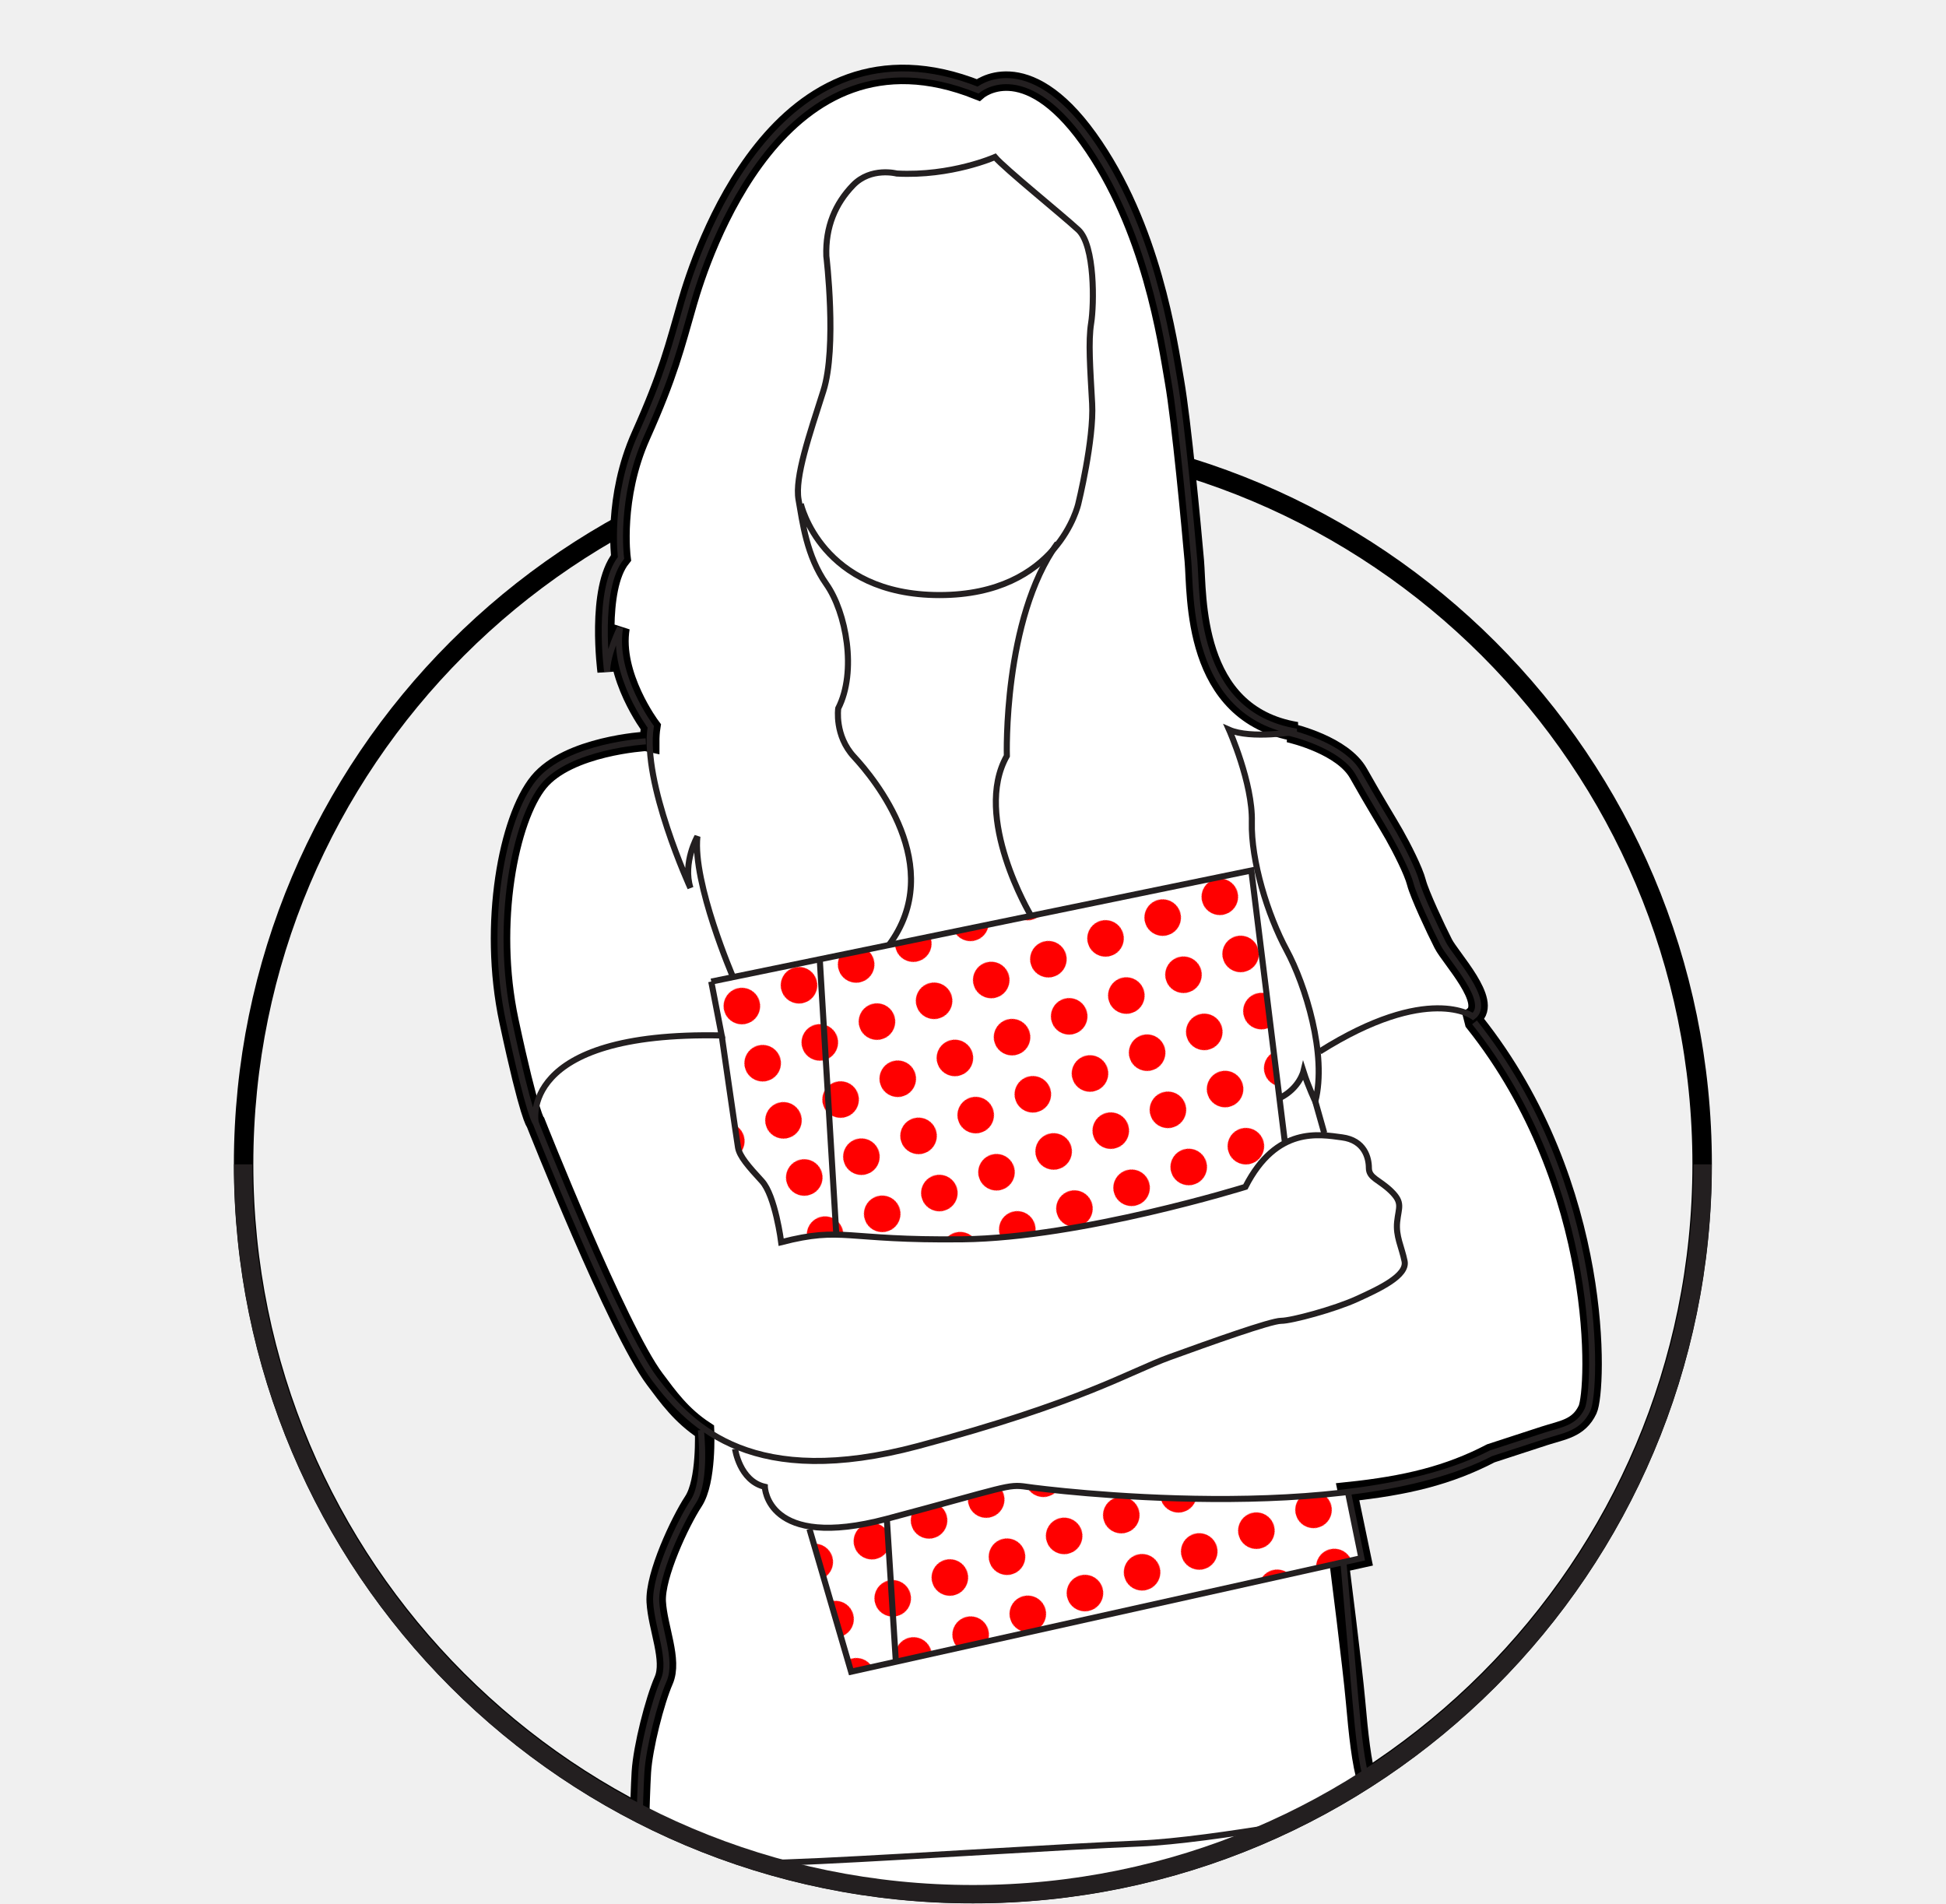
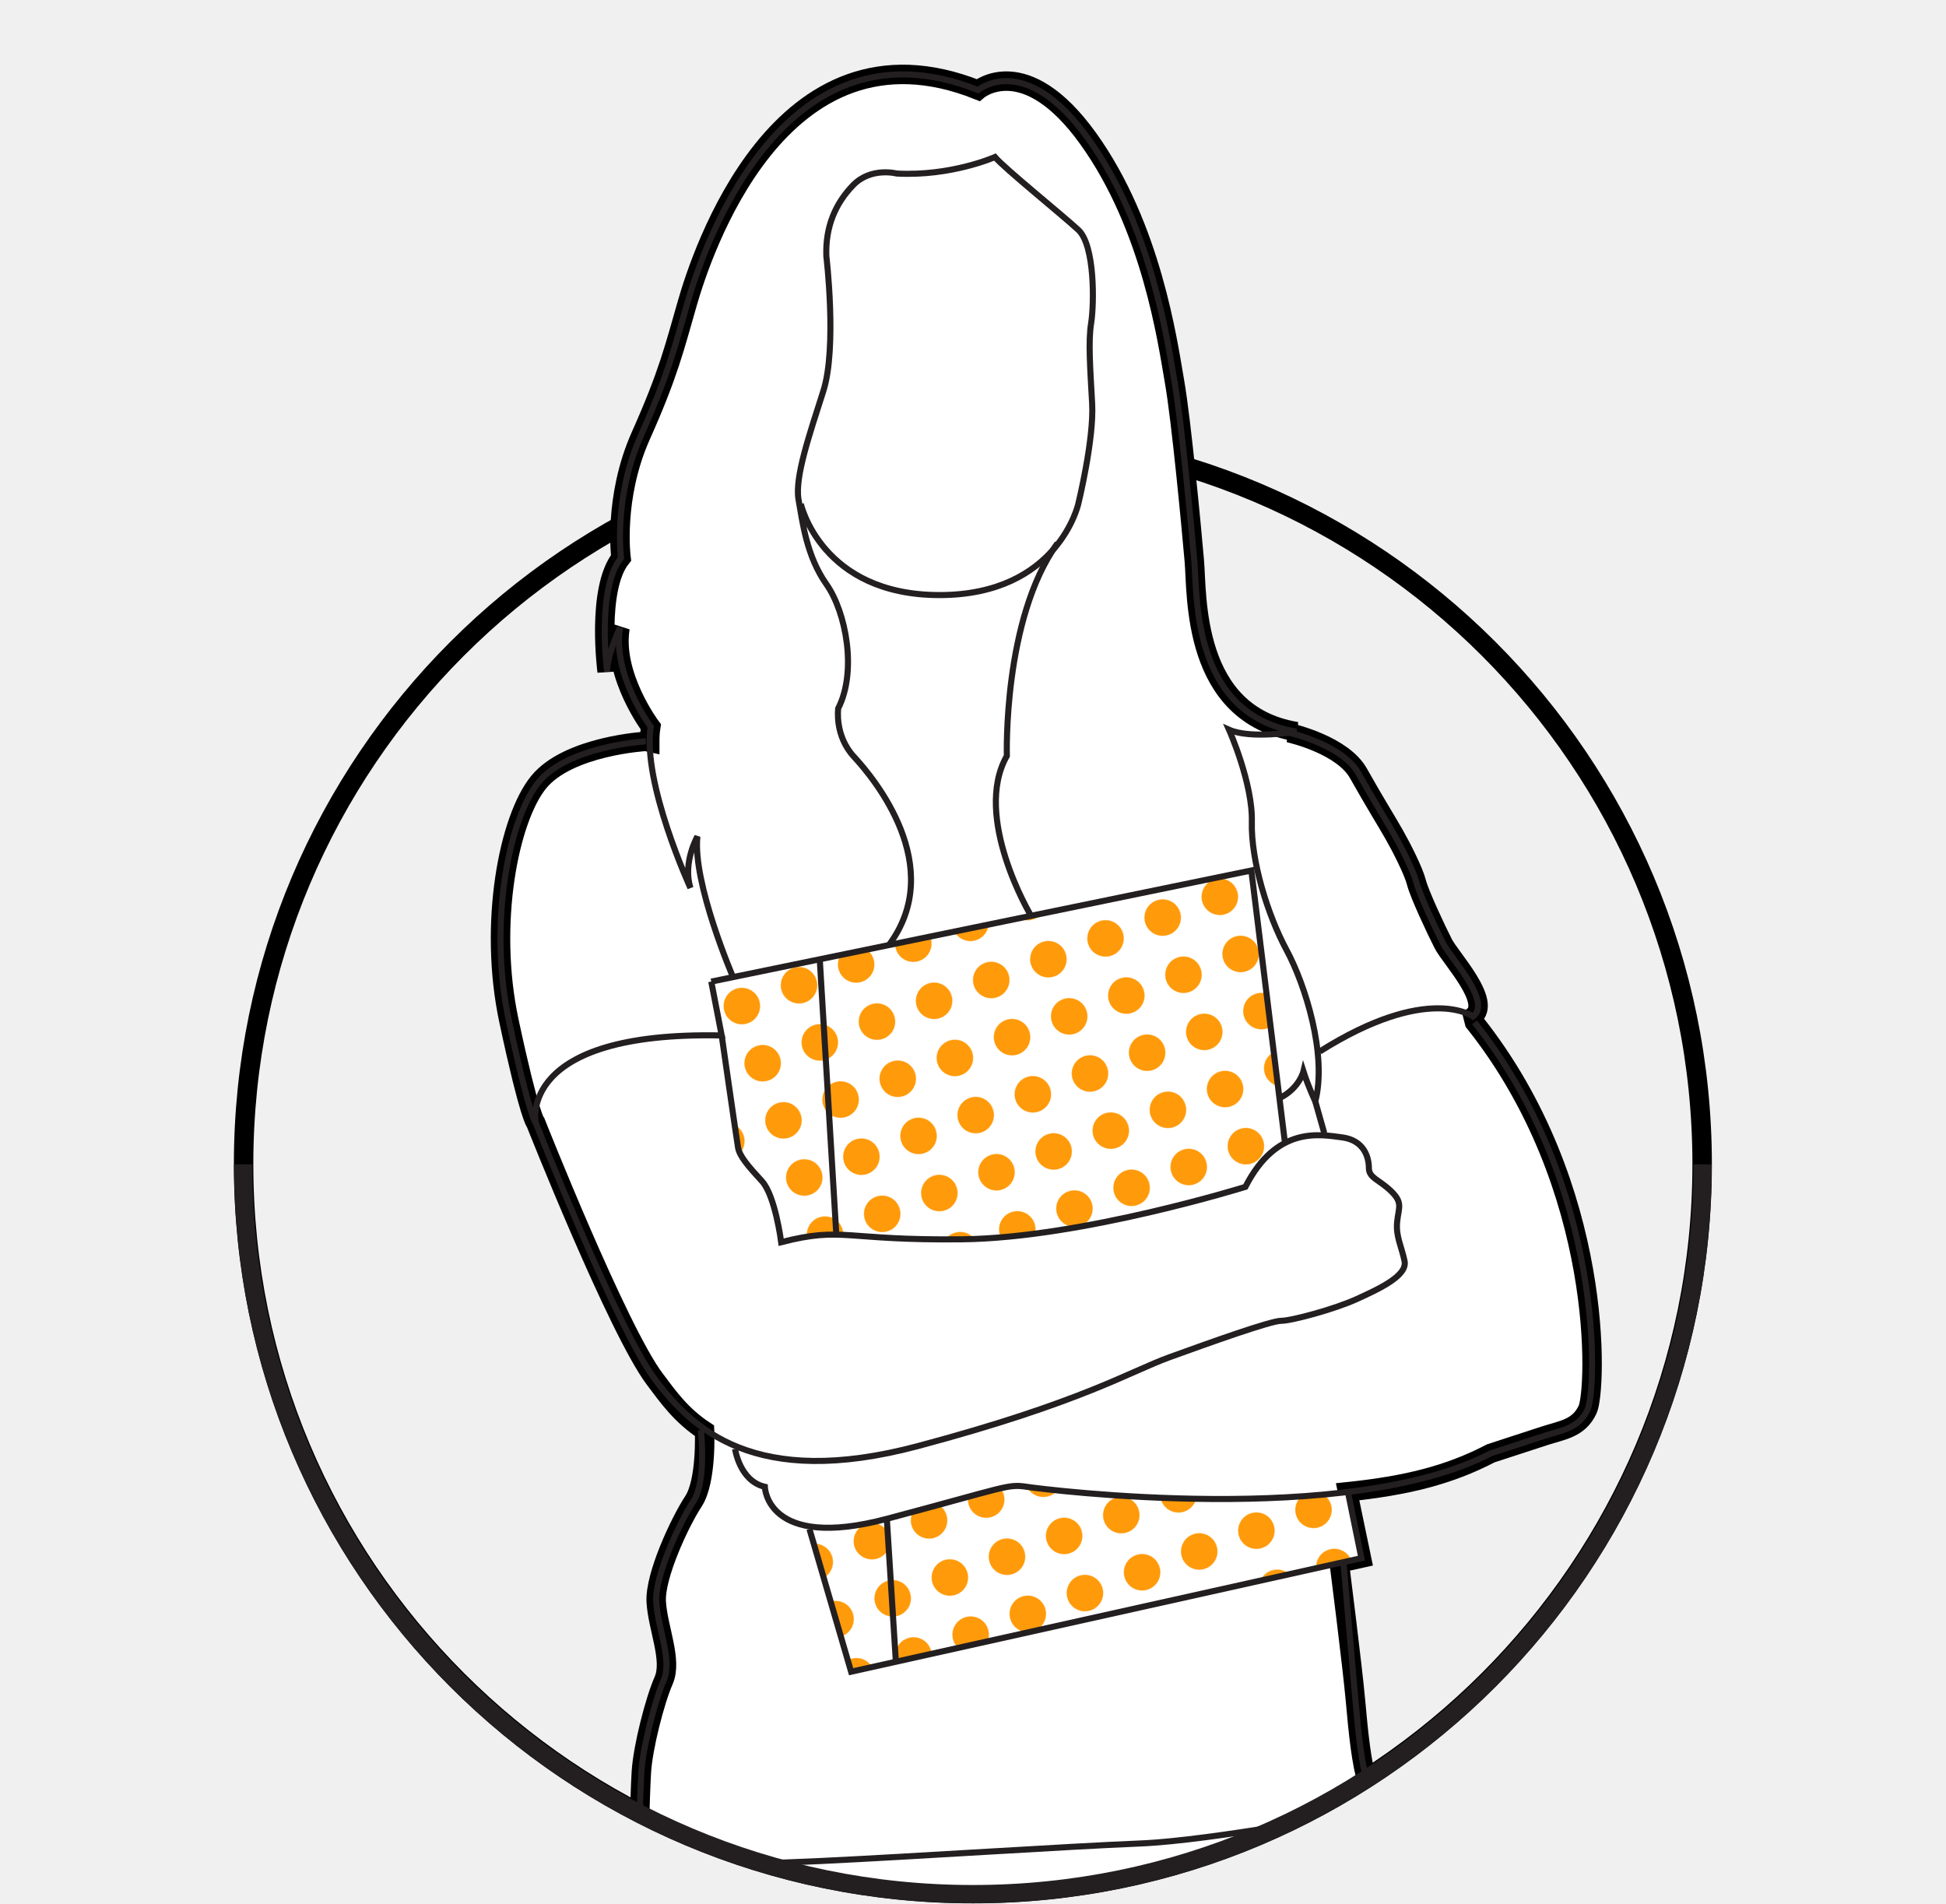
<svg xmlns="http://www.w3.org/2000/svg" version="1.1" id="svg10845" height="195.603" width="200">
  <defs id="defs4809">
    <pattern id="polka" patternTransform="rotate(20)" height="5" width="5" patternUnits="userSpaceOnUse">
      <rect y="0" x="0" height="5" width="5" style="fill:#ffffff" id="polka__bg" />
-       <circle cx="2" style="fill:#ff0000" cy="2" r="1.5" id="polka__inner" />
+       <circle cx="2" style="fill:#ff9b0b" cy="2" r="1.5" id="polka__inner" />
    </pattern>
    <clipPath id="clipPath1238">
      <path id="path1240" d="m 0,863.584 938.953,0 L 938.953,0 0,0 0,863.584 Z" />
    </clipPath>
    <clipPath id="clipPath1254">
      <path id="path1256" d="m 34.377,812.584 -0.499,-104.5 c 0,-33.137 26.613,-60 59.75,-60 l 0,0 c 33.137,0 59.75,26.863 59.75,60 l 0,0 0,104.5 -119.001,0 z" />
    </clipPath>
    <clipPath id="clipPath1418">
      <path id="path1420" d="m 0,863.584 938.953,0 L 938.953,0 0,0 0,863.584 Z" />
    </clipPath>
  </defs>
  <g style="display:inline" transform="translate(-282.081,-278.4112)" id="layer1">
    <ellipse style="color:#000000;display:inline;overflow:visible;visibility:visible;opacity:1;fill:none;fill-opacity:1;fill-rule:nonzero;stroke:#000000;stroke-width:2;stroke-miterlimit:4;stroke-dasharray:none;stroke-opacity:1;marker:none;enable-background:accumulate" id="path6022" cx="382.068" cy="398.076" rx="74.951" ry="74.95" />
    <g id="layer1-7" transform="translate(-0.01299821,2.0507814e-6)">
      <g transform="matrix(1.25,0,0,-1.25,264.7341,1283.182)" id="g1252" clip-path="url(#clipPath1254)">
        <path d="m 126.07,654.955 c 0,0 0.734,0.781 0.245,2.337 -0.49,1.556 -0.734,3.941 -0.979,6.694 -0.245,2.754 -1.332,11.322 -1.332,11.322 l 1.821,0.403 -1.136,5.454 c 4.829,0.505 8.302,1.355 11.779,3.163 0,0 2.936,0.958 4.403,1.436 1.468,0.479 2.814,0.599 3.548,2.155 0.734,1.556 1.468,18.315 -9.297,31.842 l -0.122,0.478 c 1.59,1.197 -1.835,4.789 -2.447,5.986 -0.611,1.197 -1.957,4.07 -2.202,5.027 -0.244,0.958 -1.223,2.873 -1.834,3.95 -0.612,1.078 -1.591,2.634 -2.936,5.028 -1.287,2.29 -5.361,3.263 -5.715,3.344 0.382,0.048 0.618,0.088 0.618,0.088 -8.645,1.436 -8.155,11.252 -8.4,14.045 -0.245,2.793 -1.06,11.492 -1.631,14.764 -0.571,3.272 -1.876,12.689 -7.095,19.951 -5.219,7.262 -9.052,3.99 -9.052,3.99 -16.392,6.544 -22.834,-13.806 -23.894,-17.477 -1.061,-3.671 -1.55,-5.826 -3.833,-10.933 -2.284,-5.108 -1.631,-10.055 -1.631,-10.055 -2.039,-2.554 -1.142,-9.337 -1.142,-9.337 0,1.436 1.06,3.591 1.06,3.591 -0.652,-3.911 2.528,-8.14 2.528,-8.14 -0.063,-0.394 -0.089,-0.82 -0.088,-1.268 l -0.319,0.071 c 0,0 -6.361,-0.359 -8.808,-3.352 -2.446,-2.993 -4.159,-11.612 -2.446,-19.632 1.712,-8.02 2.201,-8.379 2.201,-8.379 0,0 6.728,-16.998 9.786,-21.068 1.101,-1.465 2.168,-2.987 4.097,-4.254 0,0 0.185,-4.126 -0.916,-5.802 -1.101,-1.675 -3.181,-6.105 -3.058,-8.259 0.122,-2.155 1.345,-4.789 0.612,-6.464 -0.735,-1.676 -1.713,-5.507 -1.835,-7.542 -0.123,-2.035 -0.245,-7.661 -0.245,-7.661 0,-0.001 0.669,-5.626 -0.063,-9.287 -0.733,-3.661 -1.709,-19.08 1.708,-26.08 l 58.576,0 c 0,0 5.05,21.933 -0.526,39.871" id="path1260" style="fill:#ffffff;fill-opacity:1;fill-rule:nonzero;stroke:#000000;stroke-width:1.6;stroke-miterlimit:4;stroke-dasharray:none;stroke-opacity:1" />
        <path d="m 98.302,681.574 c -1.59,0.239 -1.59,0 -11.499,-2.634 -2.928,-0.778 -4.997,-0.863 -6.465,-0.601 l 3.53,-11.968 41.957,9.337 -1.101,5.387 c 0,0 -0.028,0.017 -0.078,0.046 -11.761,-1.431 -25.188,0.259 -26.344,0.433" id="path1312" style="fill:url(#polka);fill-opacity:1;fill-rule:nonzero;stroke:none" />
        <path d="m 119.538,709.823 c -1.121,-0.589 -2.27,-1.662 -3.254,-3.589 0,0 -13.456,-4.19 -23.242,-4.31 -9.786,-0.12 -9.786,1.077 -14.924,-0.239 0,0 -0.489,3.83 -1.59,5.027 -1.101,1.197 -1.835,2.035 -1.957,2.754 -0.123,0.718 -2.036,13.547 -2.036,13.547 l -0.166,0.099 44.403,9.135 2.766,-22.424 z" id="path1360" style="fill:url(#polka);fill-opacity:1;fill-rule:nonzero;stroke:none" />
        <path d="m 98.628,728.579 c 0,0 -4.811,8.06 -1.957,13.088 0,0 -0.326,11.252 4.159,17.477" id="path1364" style="fill:none;stroke:#231f20;stroke-width:0.5;stroke-linecap:butt;stroke-linejoin:miter;stroke-miterlimit:4;stroke-dasharray:none;stroke-opacity:1" />
        <path d="m 74.163,723.471 c 0,0 -3.344,7.741 -2.936,11.572 0,0 -1.223,-2.155 -0.571,-4.23 0,0 -3.996,8.699 -3.262,13.247 0,0 -3.18,4.23 -2.528,8.14 0,0 -1.06,-2.154 -1.06,-3.591 0,0 -0.897,6.784 1.142,9.337 0,0 -0.653,4.948 1.631,10.056 2.283,5.107 2.772,7.262 3.833,10.933 1.06,3.671 7.502,24.02 23.894,17.477 0,0 3.833,3.272 9.052,-3.991 5.219,-7.262 6.524,-16.678 7.095,-19.95 0.571,-3.272 1.386,-11.971 1.631,-14.764 0.245,-2.793 -0.245,-12.609 8.4,-14.046 0,0 -3.751,-0.638 -5.546,0.16 0,0 1.958,-4.389 1.876,-7.581 -0.081,-3.192 1.305,-7.661 2.854,-10.535 1.55,-2.872 3.344,-8.618 2.365,-12.449 0,0 -0.571,1.197 -0.978,2.474 0,0 -0.327,-1.357 -1.876,-2.155" id="path1368" style="fill:none;stroke:#231f20;stroke-width:0.5;stroke-linecap:butt;stroke-linejoin:miter;stroke-miterlimit:4;stroke-dasharray:none;stroke-opacity:1" />
        <path d="m 79.73,762.389 c 0,0 1.665,-7.498 11.407,-7.498 9.743,0 11.408,7.498 11.408,7.498 0,0 1.302,5.294 1.139,8.246 -0.163,2.953 -0.326,5.108 -0.081,6.624 0.244,1.516 0.326,6.384 -1.06,7.661 -1.387,1.277 -6.035,5.028 -6.851,5.985 0,0 -3.588,-1.596 -8.073,-1.356 0,0 -2.121,0.558 -3.588,-0.958 -1.468,-1.516 -2.284,-3.431 -2.202,-5.825 0,0 0.897,-7.502 -0.245,-11.093 -1.142,-3.591 -2.365,-7.103 -2.039,-8.938 0.326,-1.836 0.653,-4.629 2.284,-6.943 1.631,-2.314 2.528,-7.182 0.978,-10.215 0,0 -0.326,-2.235 1.305,-3.99 1.631,-1.756 7.666,-9.018 2.854,-15.482" id="path1372" style="fill:none;stroke:#231f20;stroke-width:0.5;stroke-linecap:butt;stroke-linejoin:miter;stroke-miterlimit:4;stroke-dasharray:none;stroke-opacity:1" />
        <path d="m 72.369,723.112 44.403,9.135 2.746,-22.231" id="path1376" style="fill:none;stroke:#231f20;stroke-width:0.5;stroke-linecap:butt;stroke-linejoin:miter;stroke-miterlimit:4;stroke-dasharray:none;stroke-opacity:1" />
        <path d="m 66.986,742.864 c 0,0 -6.361,-0.359 -8.807,-3.352 -2.447,-2.992 -4.16,-11.611 -2.447,-19.631 1.713,-8.021 2.202,-8.38 2.202,-8.38 0,0 -1.59,7.542 15.291,7.182 l -0.857,4.43" id="path1380" style="fill:none;stroke:#231f20;stroke-width:0.5;stroke-linecap:butt;stroke-linejoin:miter;stroke-miterlimit:4;stroke-dasharray:none;stroke-opacity:1" />
        <path d="m 119.831,743.582 c 0,0 4.404,-0.958 5.749,-3.352 1.346,-2.394 2.325,-3.95 2.936,-5.027 0.612,-1.078 1.59,-2.993 1.835,-3.951 0.245,-0.957 1.59,-3.83 2.202,-5.027 0.611,-1.197 4.037,-4.789 2.446,-5.986 0,0 -3.669,2.754 -12.599,-2.872" id="path1384" style="fill:none;stroke:#231f20;stroke-width:0.5;stroke-linecap:butt;stroke-linejoin:miter;stroke-miterlimit:4;stroke-dasharray:none;stroke-opacity:1" />
        <path d="m 57.934,711.501 c 0,0 6.728,-16.998 9.786,-21.068 3.058,-4.07 8.196,-9.098 21.652,-5.507 13.456,3.591 17.37,6.105 20.673,7.302 3.303,1.197 8.318,2.993 9.174,2.993 0.857,0 4.404,0.958 6.239,1.796 1.835,0.838 4.159,1.915 3.914,3.112 -0.244,1.197 -0.734,2.035 -0.611,3.232 0.122,1.197 0.489,1.556 -0.489,2.514 -0.979,0.957 -1.835,1.077 -1.835,1.915 0,0.838 -0.367,2.274 -2.202,2.514 -1.835,0.239 -5.383,0.958 -7.951,-4.07 0,0 -13.456,-4.19 -23.242,-4.31 -9.786,-0.119 -9.786,1.078 -14.924,-0.239 0,0 -0.489,3.831 -1.59,5.028 -1.101,1.197 -1.835,2.035 -1.958,2.753 -0.122,0.718 -1.345,9.217 -1.345,9.217" id="path1388" style="fill:none;stroke:#231f20;stroke-width:0.5;stroke-linecap:butt;stroke-linejoin:miter;stroke-miterlimit:4;stroke-dasharray:none;stroke-opacity:1" />
        <path d="m 74.326,684.687 c 0,0 0.367,-2.633 2.447,-3.112 0,0 0.122,-5.267 10.03,-2.634 9.909,2.634 9.909,2.873 11.499,2.634 1.59,-0.24 26.422,-3.352 38.166,2.753 0,0 2.935,0.958 4.403,1.436 1.468,0.479 2.814,0.599 3.548,2.155 0.734,1.556 1.468,18.315 -9.297,31.842" id="path1392" style="fill:none;stroke:#231f20;stroke-width:0.5;stroke-linecap:butt;stroke-linejoin:miter;stroke-miterlimit:4;stroke-dasharray:none;stroke-opacity:1" />
        <path d="m 122.033,713.256 0.734,-2.594" id="path1396" style="fill:none;stroke:#231f20;stroke-width:0.5;stroke-linecap:butt;stroke-linejoin:miter;stroke-miterlimit:4;stroke-dasharray:none;stroke-opacity:1" />
        <path d="m 71.512,686.243 c 0,0 0.489,-4.19 -0.612,-5.866 -1.101,-1.675 -3.18,-6.104 -3.058,-8.259 0.122,-2.155 1.346,-4.789 0.612,-6.464 -0.734,-1.676 -1.713,-5.507 -1.835,-7.542 -0.122,-2.035 -0.245,-7.661 -0.245,-7.661 0,0 7.462,0 15.046,0.359 7.585,0.359 20.184,1.197 26.178,1.437 5.994,0.239 18.471,2.673 18.471,2.673 0,0 0.734,0.798 0.245,2.354 -0.489,1.556 -0.734,3.951 -0.978,6.704 -0.245,2.753 -0.979,11.252 -0.979,11.252" id="path1400" style="fill:none;stroke:#231f20;stroke-width:0.5;stroke-linecap:butt;stroke-linejoin:miter;stroke-miterlimit:4;stroke-dasharray:none;stroke-opacity:1" />
        <path d="m 124.724,681.096 1.101,-5.387 -41.958,-9.337 -3.425,11.731" id="path1404" style="fill:none;stroke:#231f20;stroke-width:0.5;stroke-linecap:butt;stroke-linejoin:miter;stroke-miterlimit:4;stroke-dasharray:none;stroke-opacity:1" />
        <path d="m 81.298,724.788 1.346,-22.385" id="path1408" style="fill:none;stroke:#231f20;stroke-width:0.5;stroke-linecap:butt;stroke-linejoin:miter;stroke-miterlimit:4;stroke-dasharray:none;stroke-opacity:1" />
        <path d="m 86.803,678.941 0.734,-11.612" id="path1412" style="fill:none;stroke:#231f20;stroke-width:0.5;stroke-linecap:butt;stroke-linejoin:miter;stroke-miterlimit:4;stroke-dasharray:none;stroke-opacity:1" />
      </g>
      <g transform="matrix(1.25,0,0,-1.25,264.7341,1283.182)" id="g1414">
        <g clip-path="url(#clipPath1418)" id="g1416">
          <g transform="translate(153.8777,708.0841)" id="g1422">
            <path d="m 0,0 c 0,-33.137 -26.863,-60 -60,-60 -33.137,0 -60,26.863 -60,60" id="path1424" style="fill:none;stroke:#231f20;stroke-width:1.5;stroke-linecap:butt;stroke-linejoin:miter;stroke-miterlimit:4;stroke-dasharray:none;stroke-opacity:1" />
          </g>
        </g>
      </g>
    </g>
  </g>
</svg>
